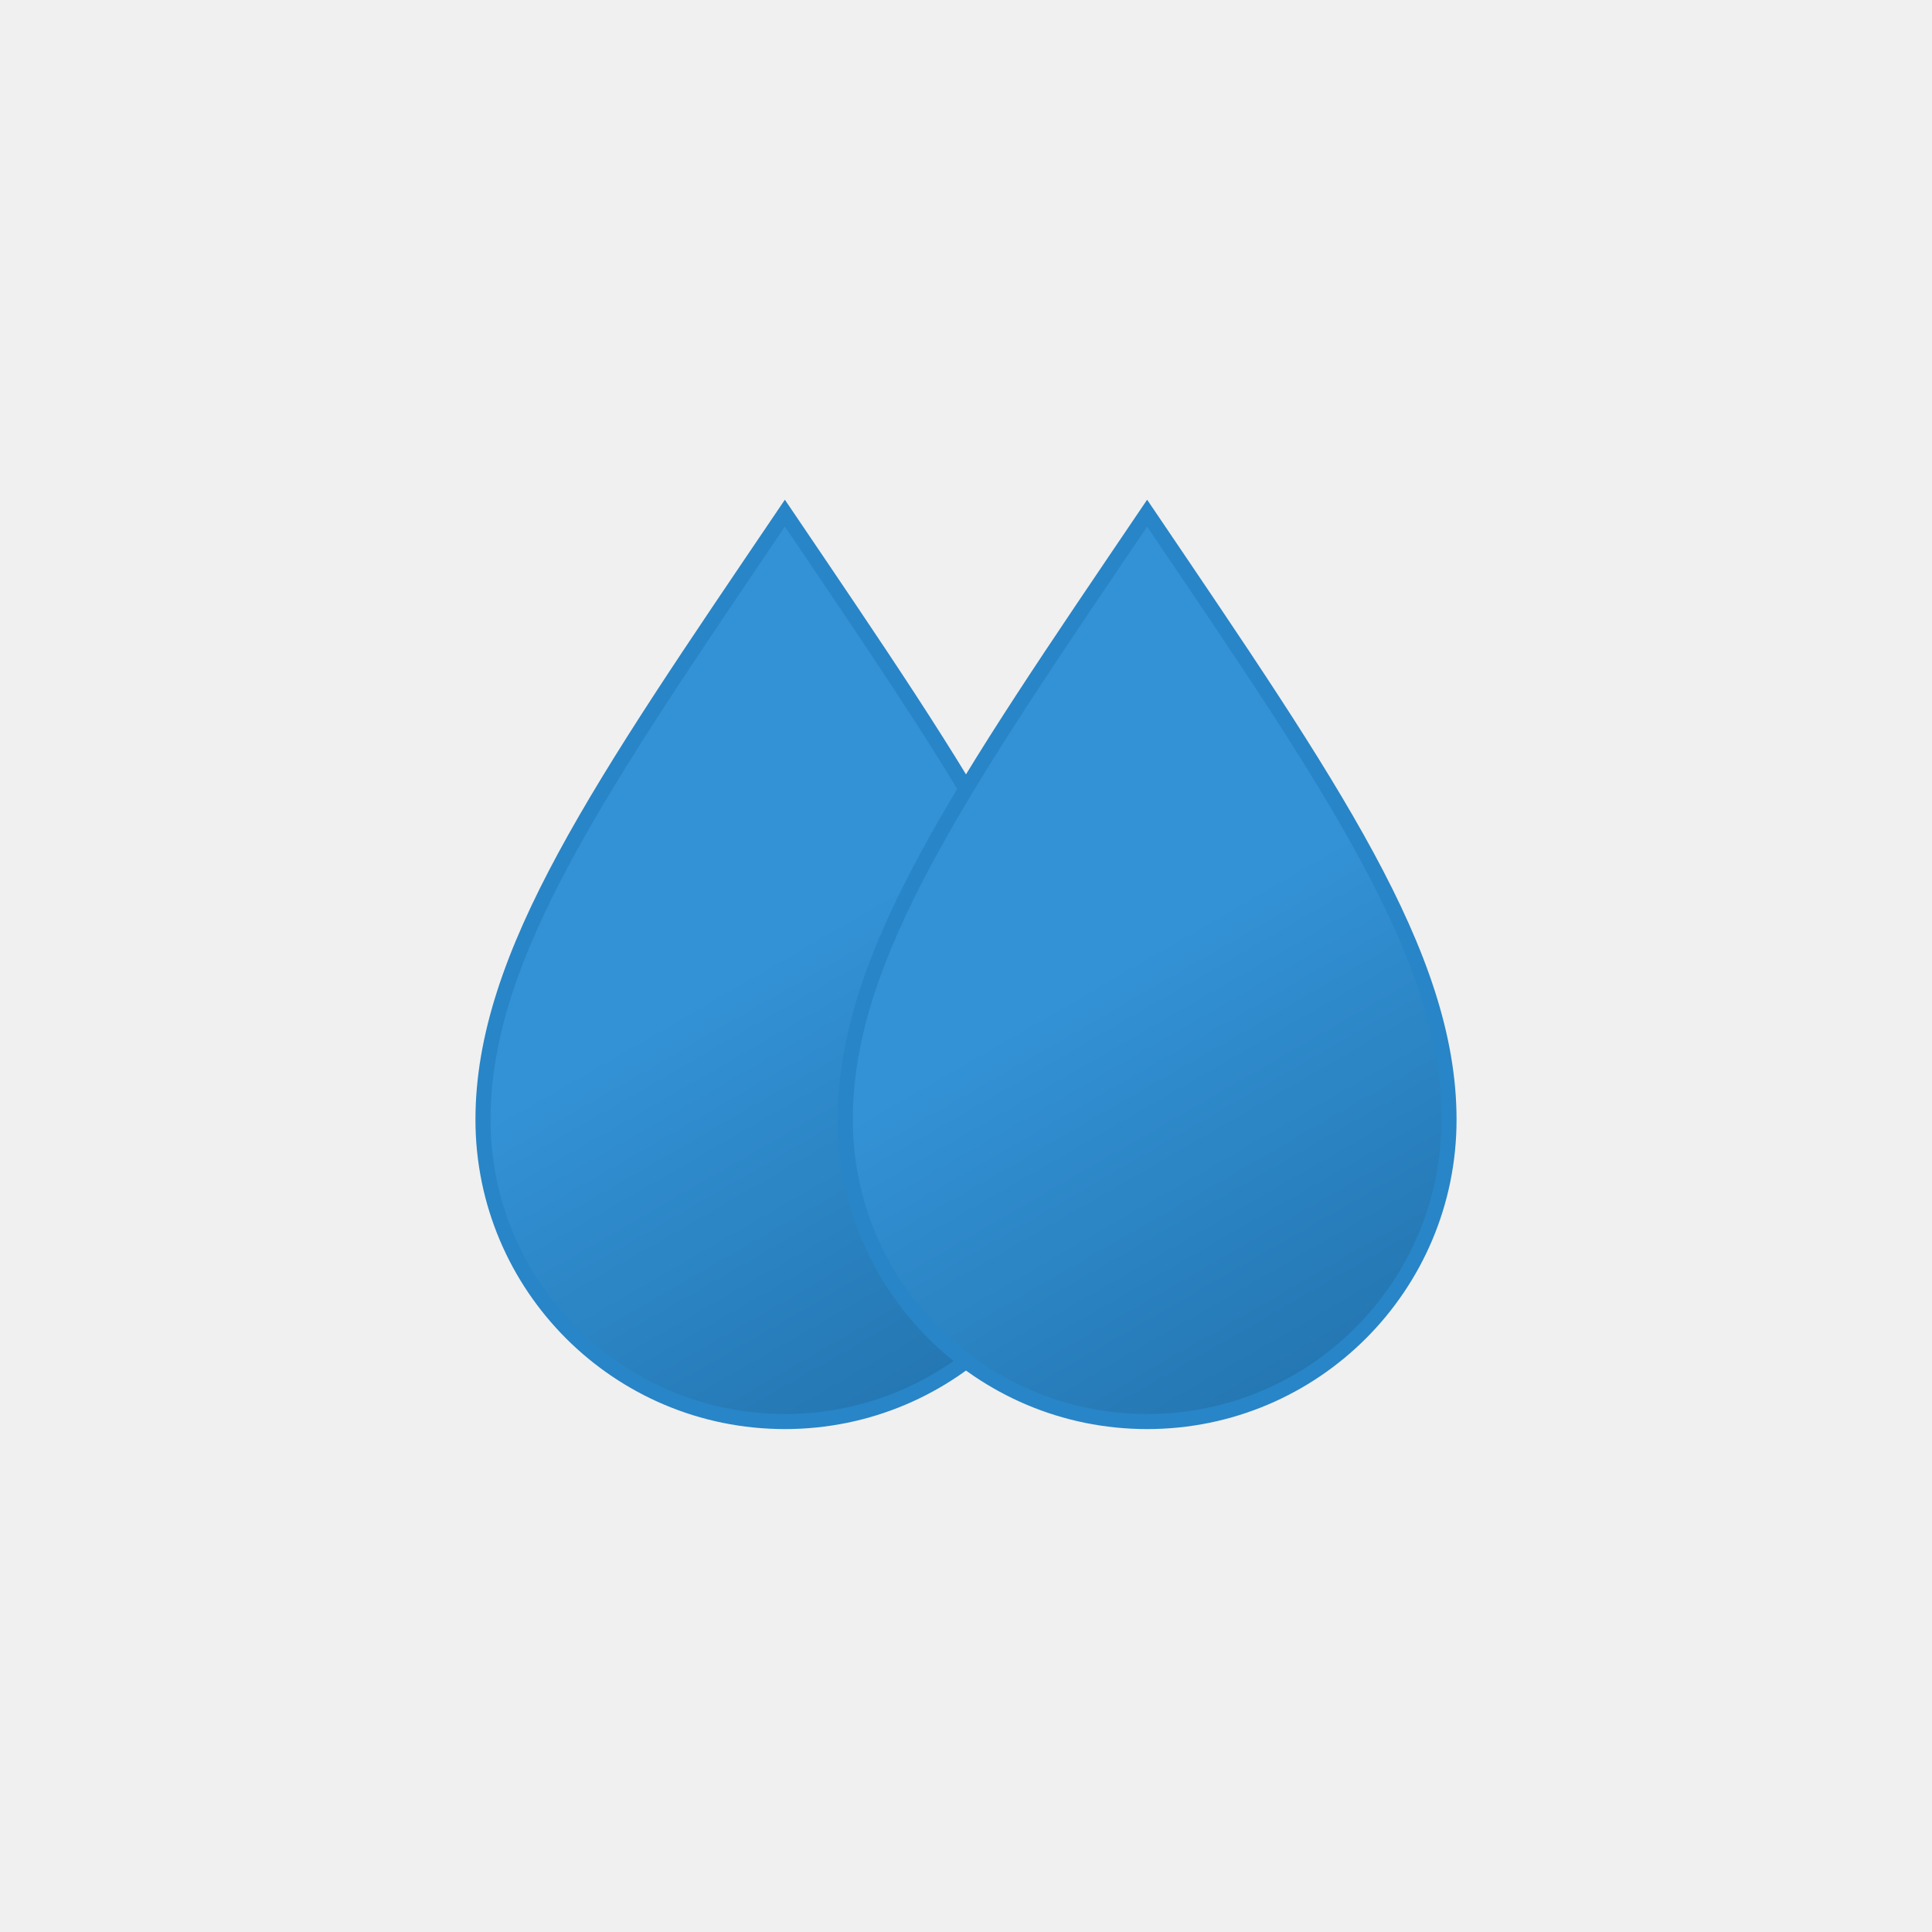
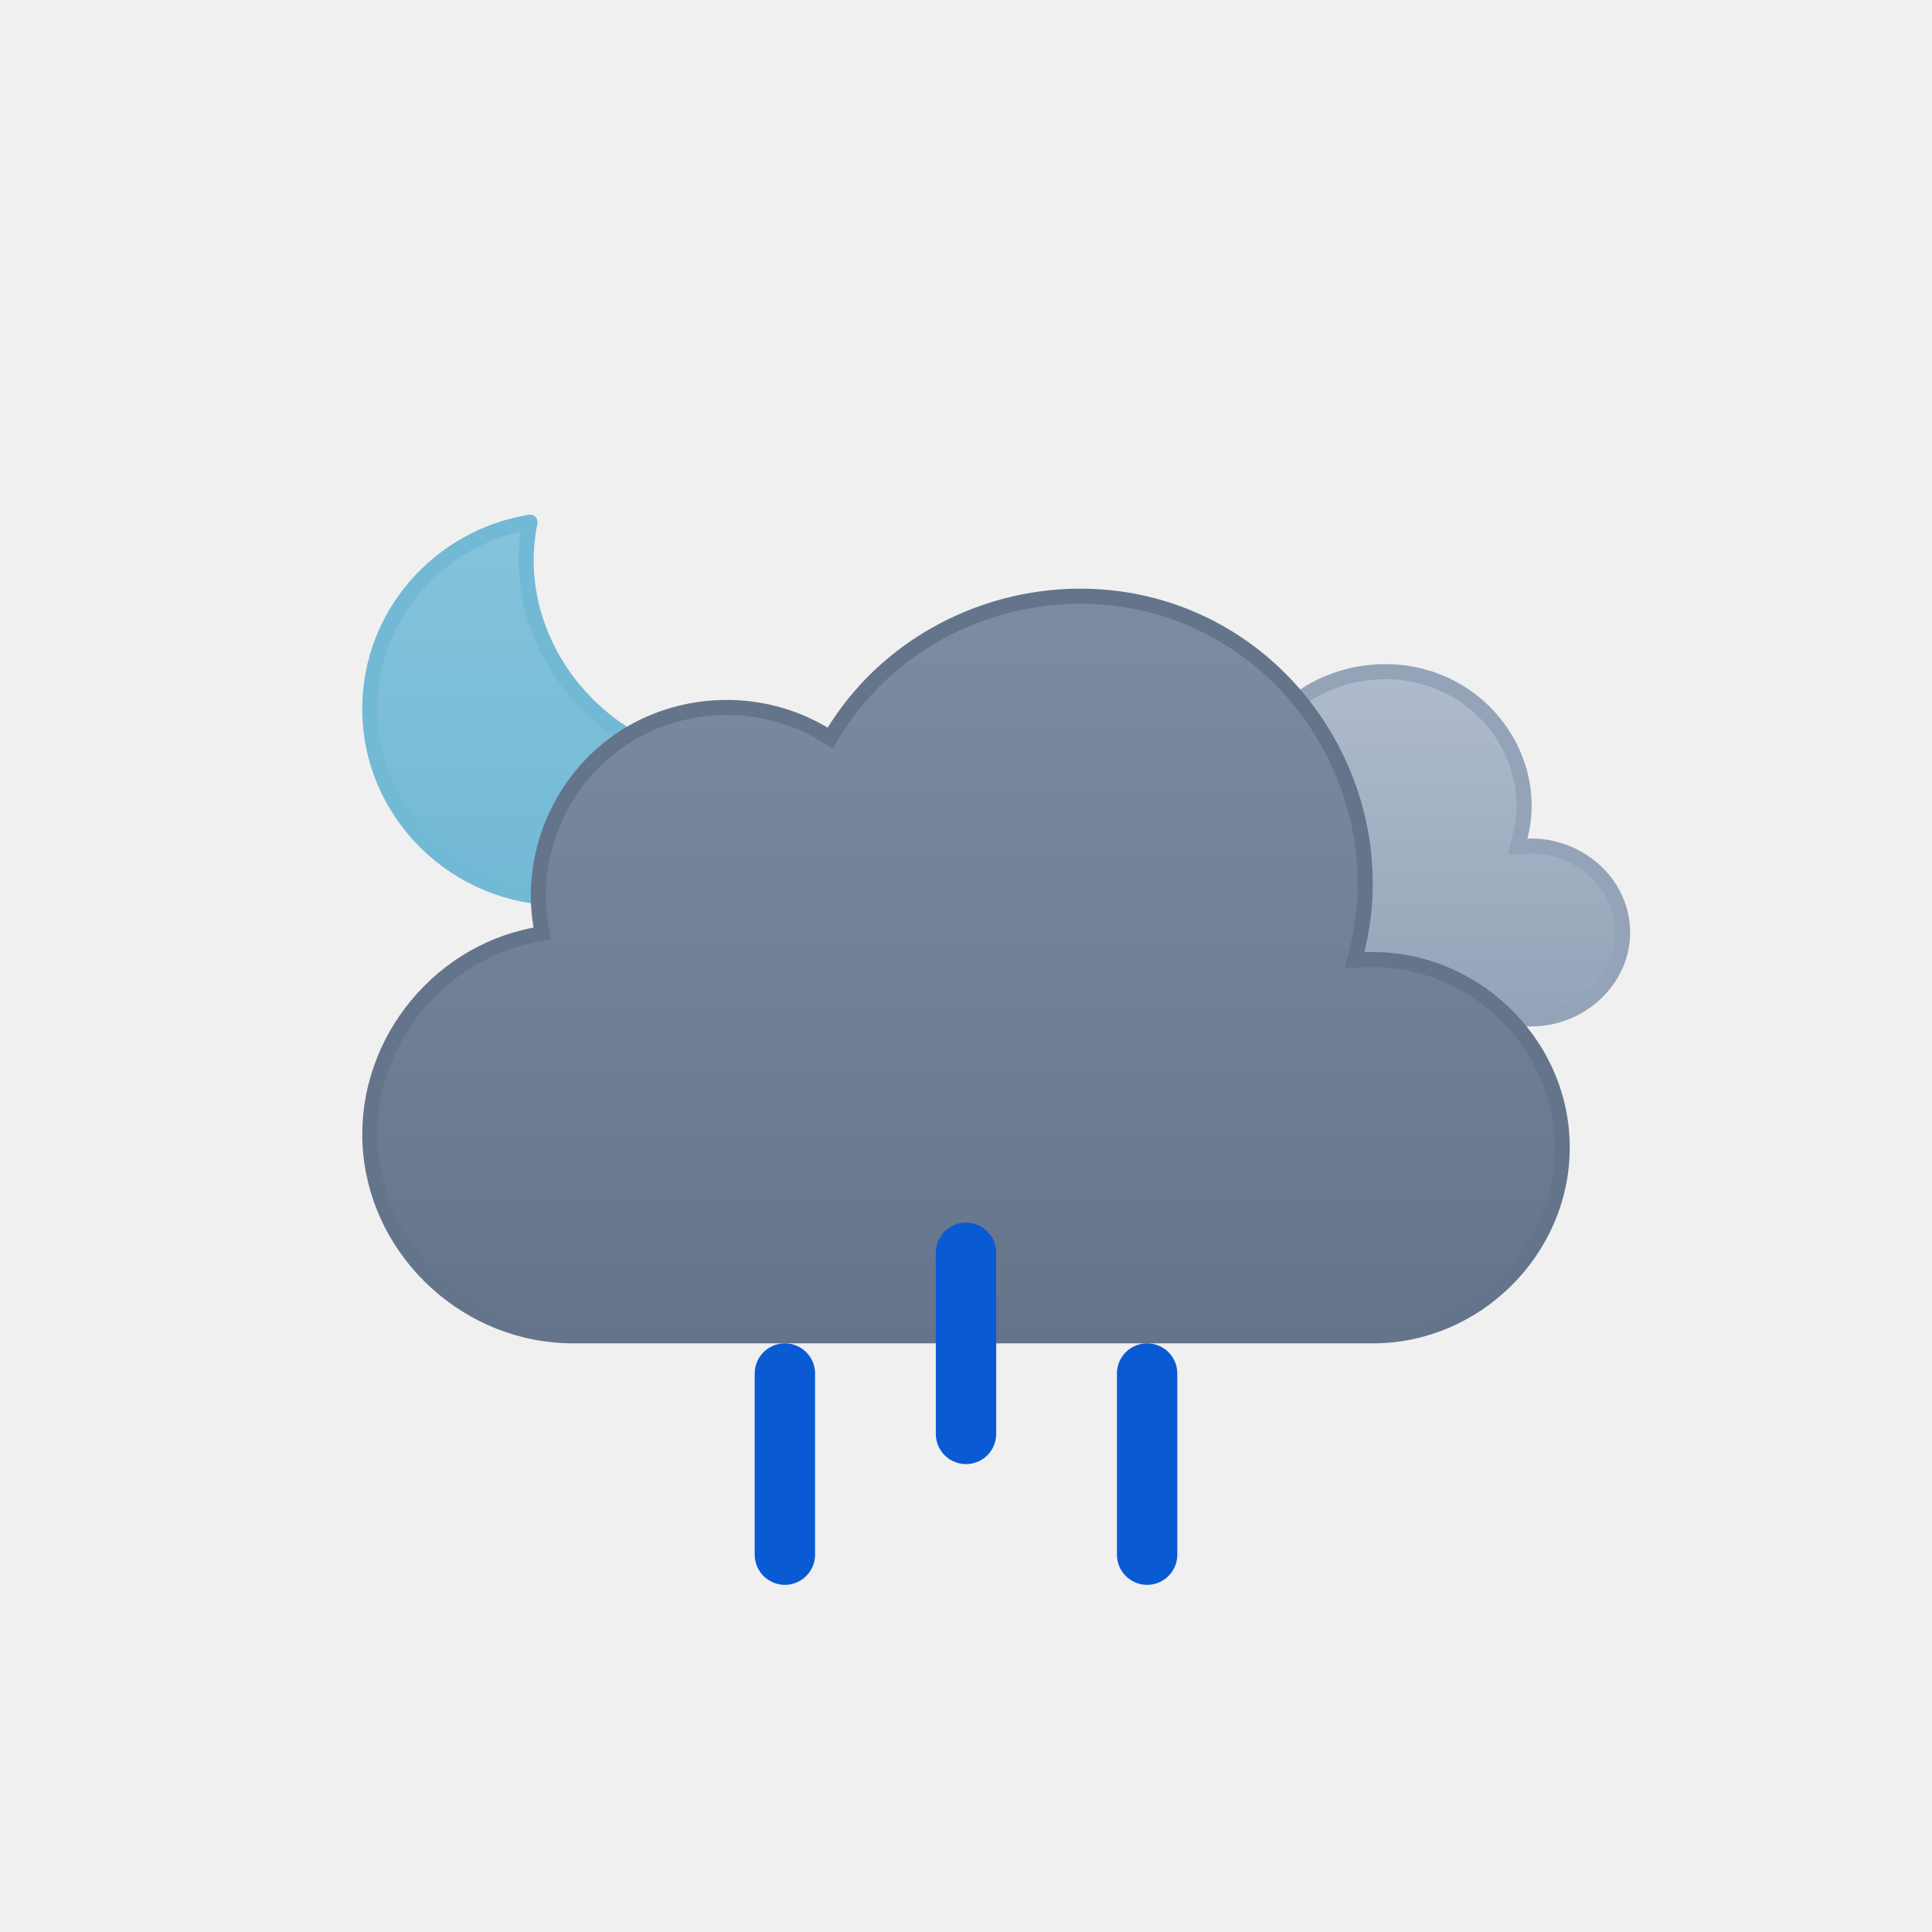
- <svg xmlns="http://www.w3.org/2000/svg" xmlns:xlink="http://www.w3.org/1999/xlink" viewBox="0 0 64 64">
+ <svg xmlns="http://www.w3.org/2000/svg" fill="none" viewBox="0 0 128 128">
+   <g id="extreme-night-rain__extreme-night-rain" clip-path="url(#extreme-night-rain__clip0_1858_8386)">
+     <g id="extreme-night-rain__Sky">
+       <g id="extreme-night-rain__Moon">
+         <path id="extreme-night-rain__Moon_2" fill="url(#extreme-night-rain__paint0_linear_1858_8386)" stroke="#72b9d5" stroke-linecap="round" stroke-linejoin="round" d="M35.115 34.595c-1.737 8.568 5.638 16.62 14.198 16.188-1.64 5.05-6.424 8.717-12.095 8.717-7.03 0-12.718-5.621-12.718-12.541 0-6.214 4.588-11.375 10.615-12.364" />
+       </g>
+       <g id="extreme-night-rain__Clouds">
+         <g id="extreme-night-rain__Secondary Cloud">
+           <path id="extreme-night-rain__Cloud" fill="url(#extreme-night-rain__paint1_linear_1858_8386)" stroke="#94a3b8" stroke-miterlimit="10" d="M83.84 48.693c2.404-3.735 7.375-5.164 11.478-3.516 4.043 1.624 6.496 6.012 5.392 10.26l-.17.653.675-.029c3.281-.137 6.285 2.404 6.285 5.713 0 3.202-2.831 5.726-6.011 5.726H74.977c-3.21 0-6.132-2.382-6.448-5.593-.315-3.2 2.088-6.066 5.235-6.636l.491-.09-.088-.49c-.394-2.198.645-4.442 2.518-5.664 1.925-1.256 4.492-1.32 6.483-.17l.413.237z" />
+         </g>
+         <g id="extreme-night-rain__Cloud_2">
+           <path id="extreme-night-rain__Cloud_3" fill="url(#extreme-night-rain__paint2_linear_1858_8386)" stroke="#64748b" stroke-miterlimit="10" d="M55.262 48.475c4.86-7.864 15.035-11.095 23.553-7.532 8.506 3.56 13.323 13.06 11.088 22.022l-.161.65.669-.03c7.01-.306 13.089 5.407 13.089 12.443 0 6.811-5.728 12.472-12.523 12.472H37.954c-6.826.002-12.751-5.33-13.395-12.14-.643-6.808 4.178-13.148 10.884-14.415l.483-.092-.084-.484c-.816-4.745 1.284-9.652 5.263-12.356 3.99-2.712 9.34-2.86 13.475-.373l.423.255z" />
+         </g>
+       </g>
+     </g>
+     <g id="extreme-night-rain__Precipitation">
+       <g id="extreme-night-rain__Raindrops">
+         <path id="extreme-night-rain__Raindrop 1" stroke="#0a5ad4" stroke-linecap="round" stroke-width="4" d="M52 83v12" transform="translate(0 8)" />
+         <path id="extreme-night-rain__Raindrop 2" stroke="#0a5ad4" stroke-linecap="round" stroke-width="4" d="M64 83v12" />
+         <path id="extreme-night-rain__Raindrop 3" stroke="#0a5ad4" stroke-linecap="round" stroke-width="4" d="M76 83v12" transform="translate(0 8)" />
+       </g>
+     </g>
+   </g>
  <defs>
-     <linearGradient id="a" x1="17.61" x2="31.27" y1="21.85" y2="45.52" gradientUnits="userSpaceOnUse">
-       <stop offset="0" stop-color="#3392d6" />
-       <stop offset=".45" stop-color="#3392d6" />
-       <stop offset="1" stop-color="#2477b2" />
+     <linearGradient id="extreme-night-rain__paint0_linear_1858_8386" x1="37" x2="37" y1="34" y2="60" gradientUnits="userSpaceOnUse">
+       <stop stop-color="#86c3db" />
+       <stop offset="1" stop-color="#72b9d5" />
    </linearGradient>
-     <linearGradient id="b" x1="29.61" x2="43.27" y1="21.85" y2="45.52" xlink:href="#a" />
+     <linearGradient id="extreme-night-rain__paint1_linear_1858_8386" x1="88" x2="88" y1="44" y2="68" gradientUnits="userSpaceOnUse">
+       <stop stop-color="#b0bccd" />
+       <stop offset="1" stop-color="#94a3b8" />
+     </linearGradient>
+     <linearGradient id="extreme-night-rain__paint2_linear_1858_8386" x1="64.001" x2="64.001" y1="39" y2="89" gradientUnits="userSpaceOnUse">
+       <stop stop-color="#7c8ca2" />
+       <stop offset="1" stop-color="#64748b" />
+     </linearGradient>
+     <clipPath id="extreme-night-rain__clip0_1858_8386">
+       <rect width="128" height="128" fill="#fff" />
+     </clipPath>
  </defs>
-   <path fill="url(#a)" stroke="#2885c7" stroke-miterlimit="10" stroke-width=".5" d="M26 17c-6.09 9-10 14.62-10 20.09a10 10 0 0020 0C36 31.62 32.09 26 26 17z">
-     <animateTransform attributeName="transform" calcMode="spline" dur="5s" keySplines="0.5 0 0.5 1; 0.5 0 0.5 1" repeatCount="indefinite" type="scale" values="1 1; 1 .9; 1 1" />
-   </path>
-   <path fill="url(#b)" stroke="#2885c7" stroke-miterlimit="10" stroke-width=".5" d="M38 17c-6.09 9-10 14.62-10 20.09a10 10 0 0020 0C48 31.62 44.09 26 38 17z">
-     <animateTransform attributeName="transform" begin="-3s" calcMode="spline" dur="5s" keySplines="0.5 0 0.5 1; 0.5 0 0.5 1" repeatCount="indefinite" type="scale" values="1 1; 1 .9; 1 1" />
-   </path>
</svg>
